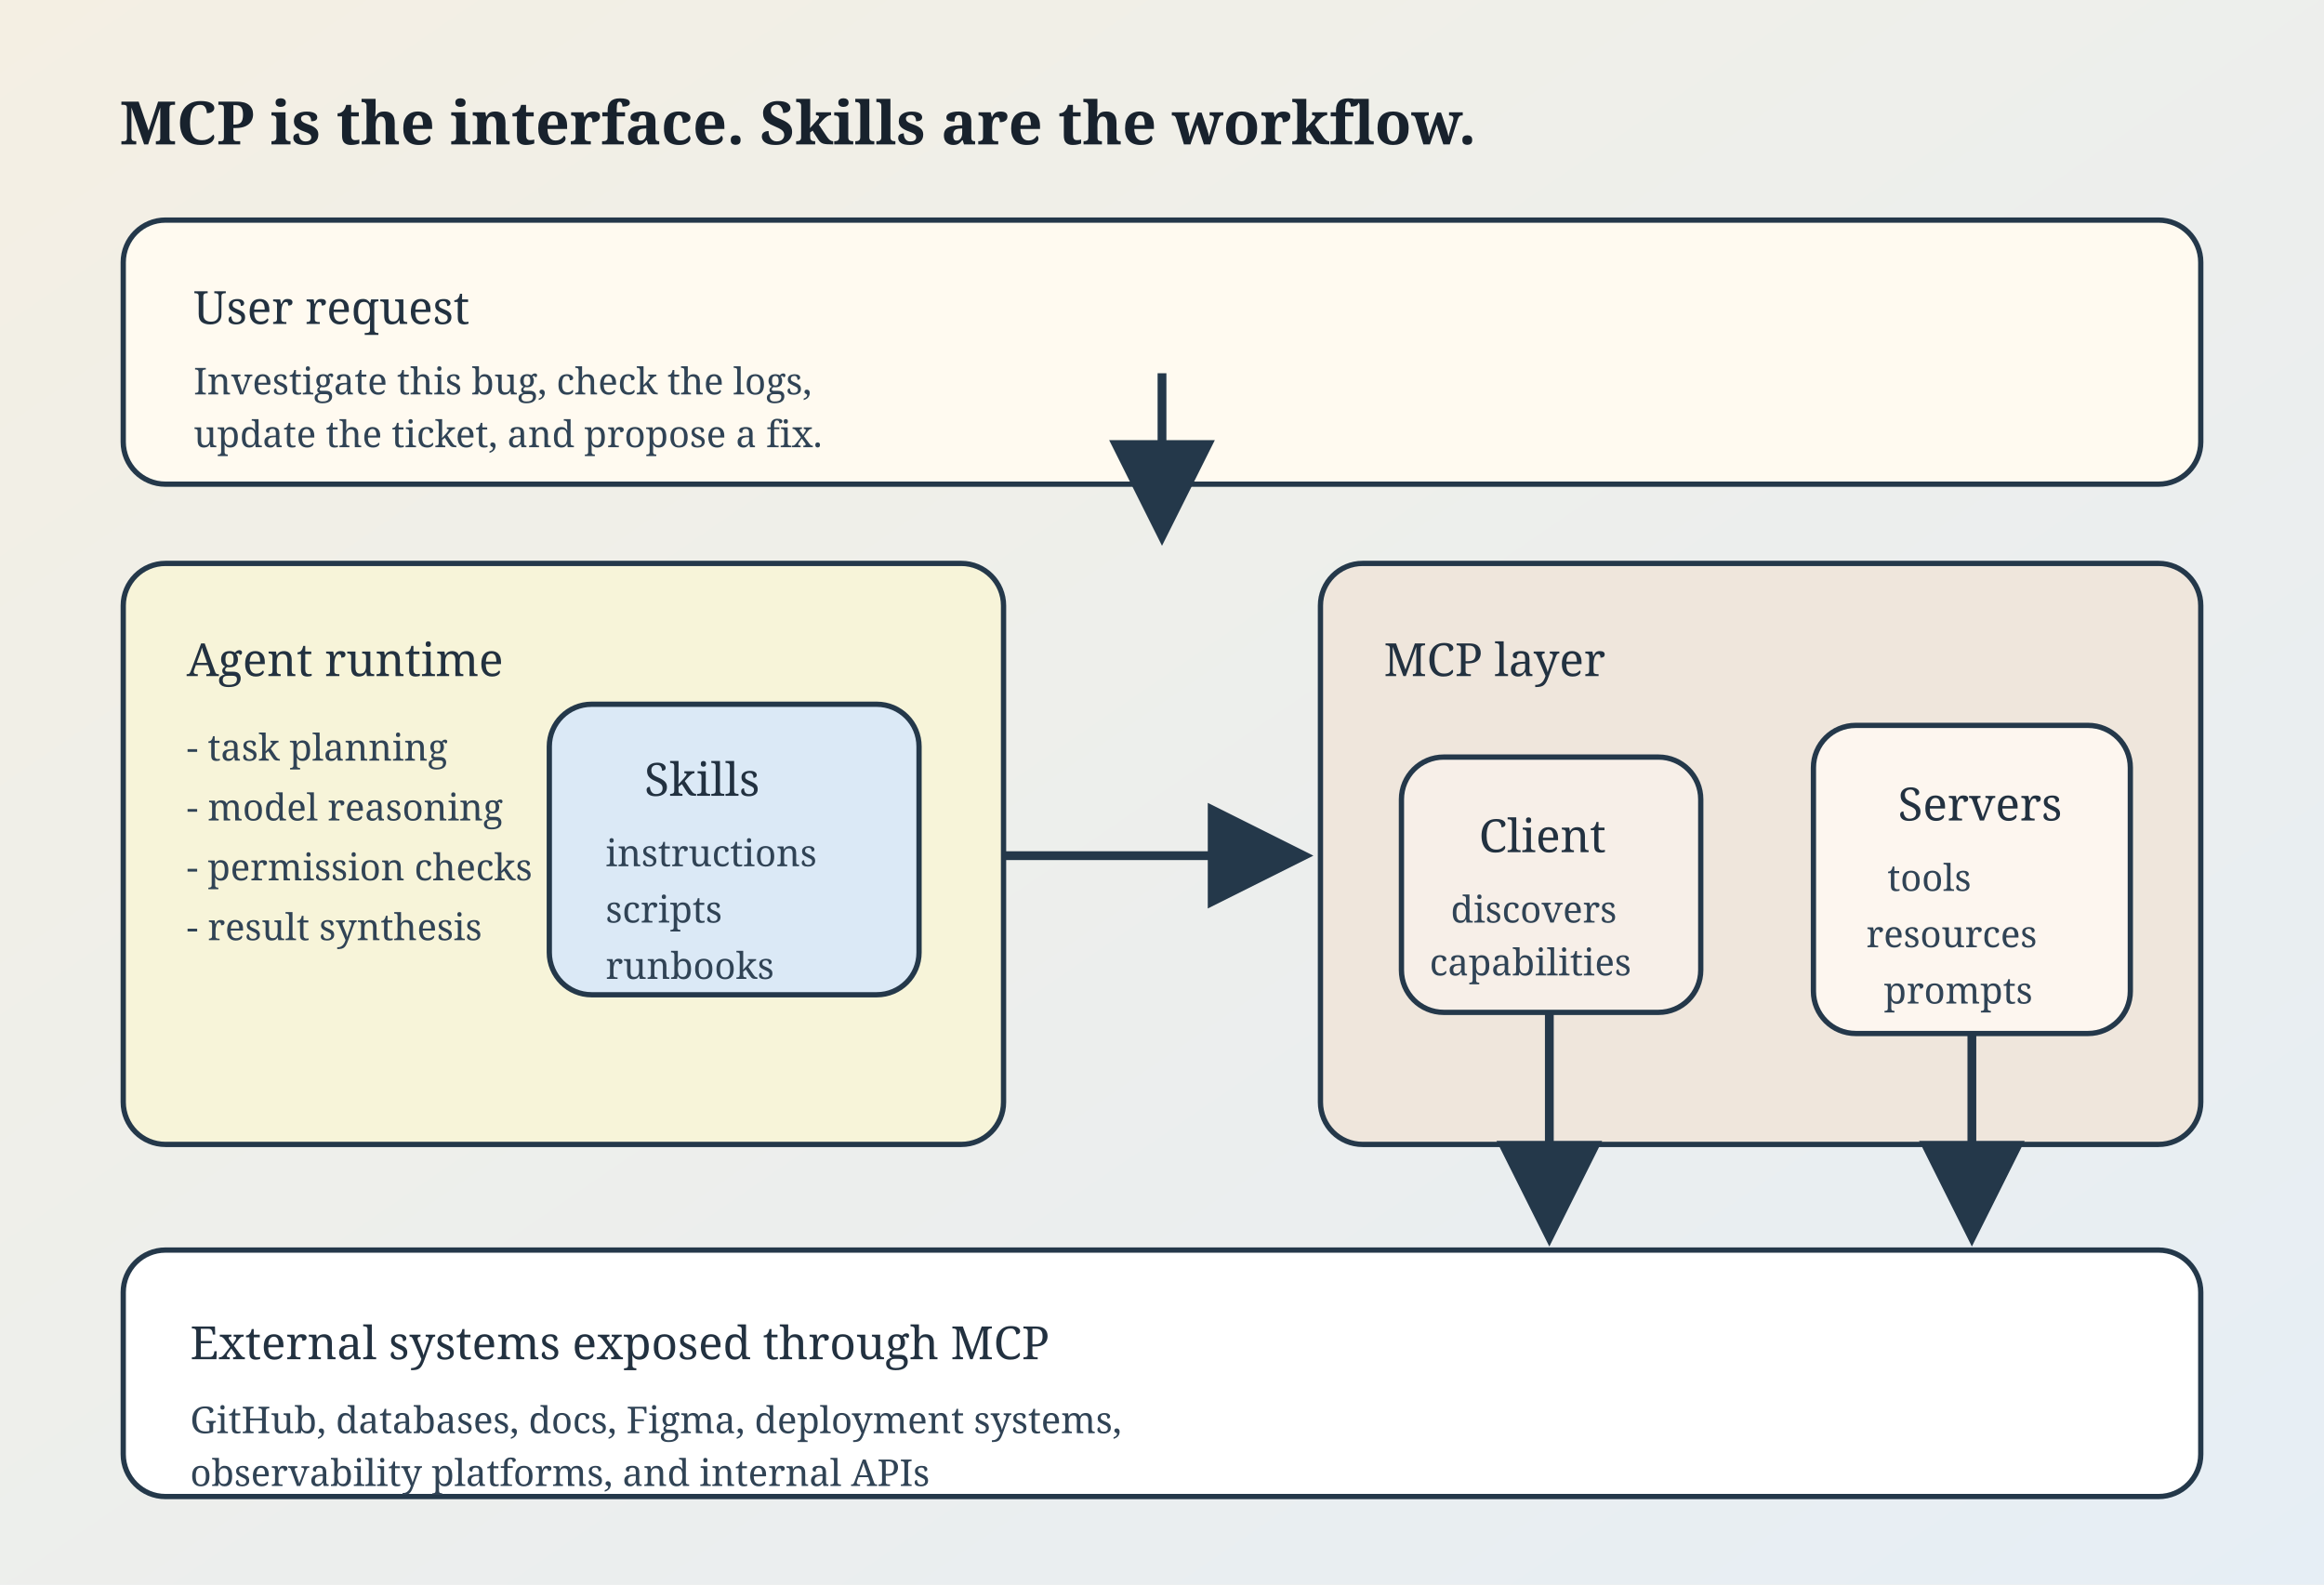
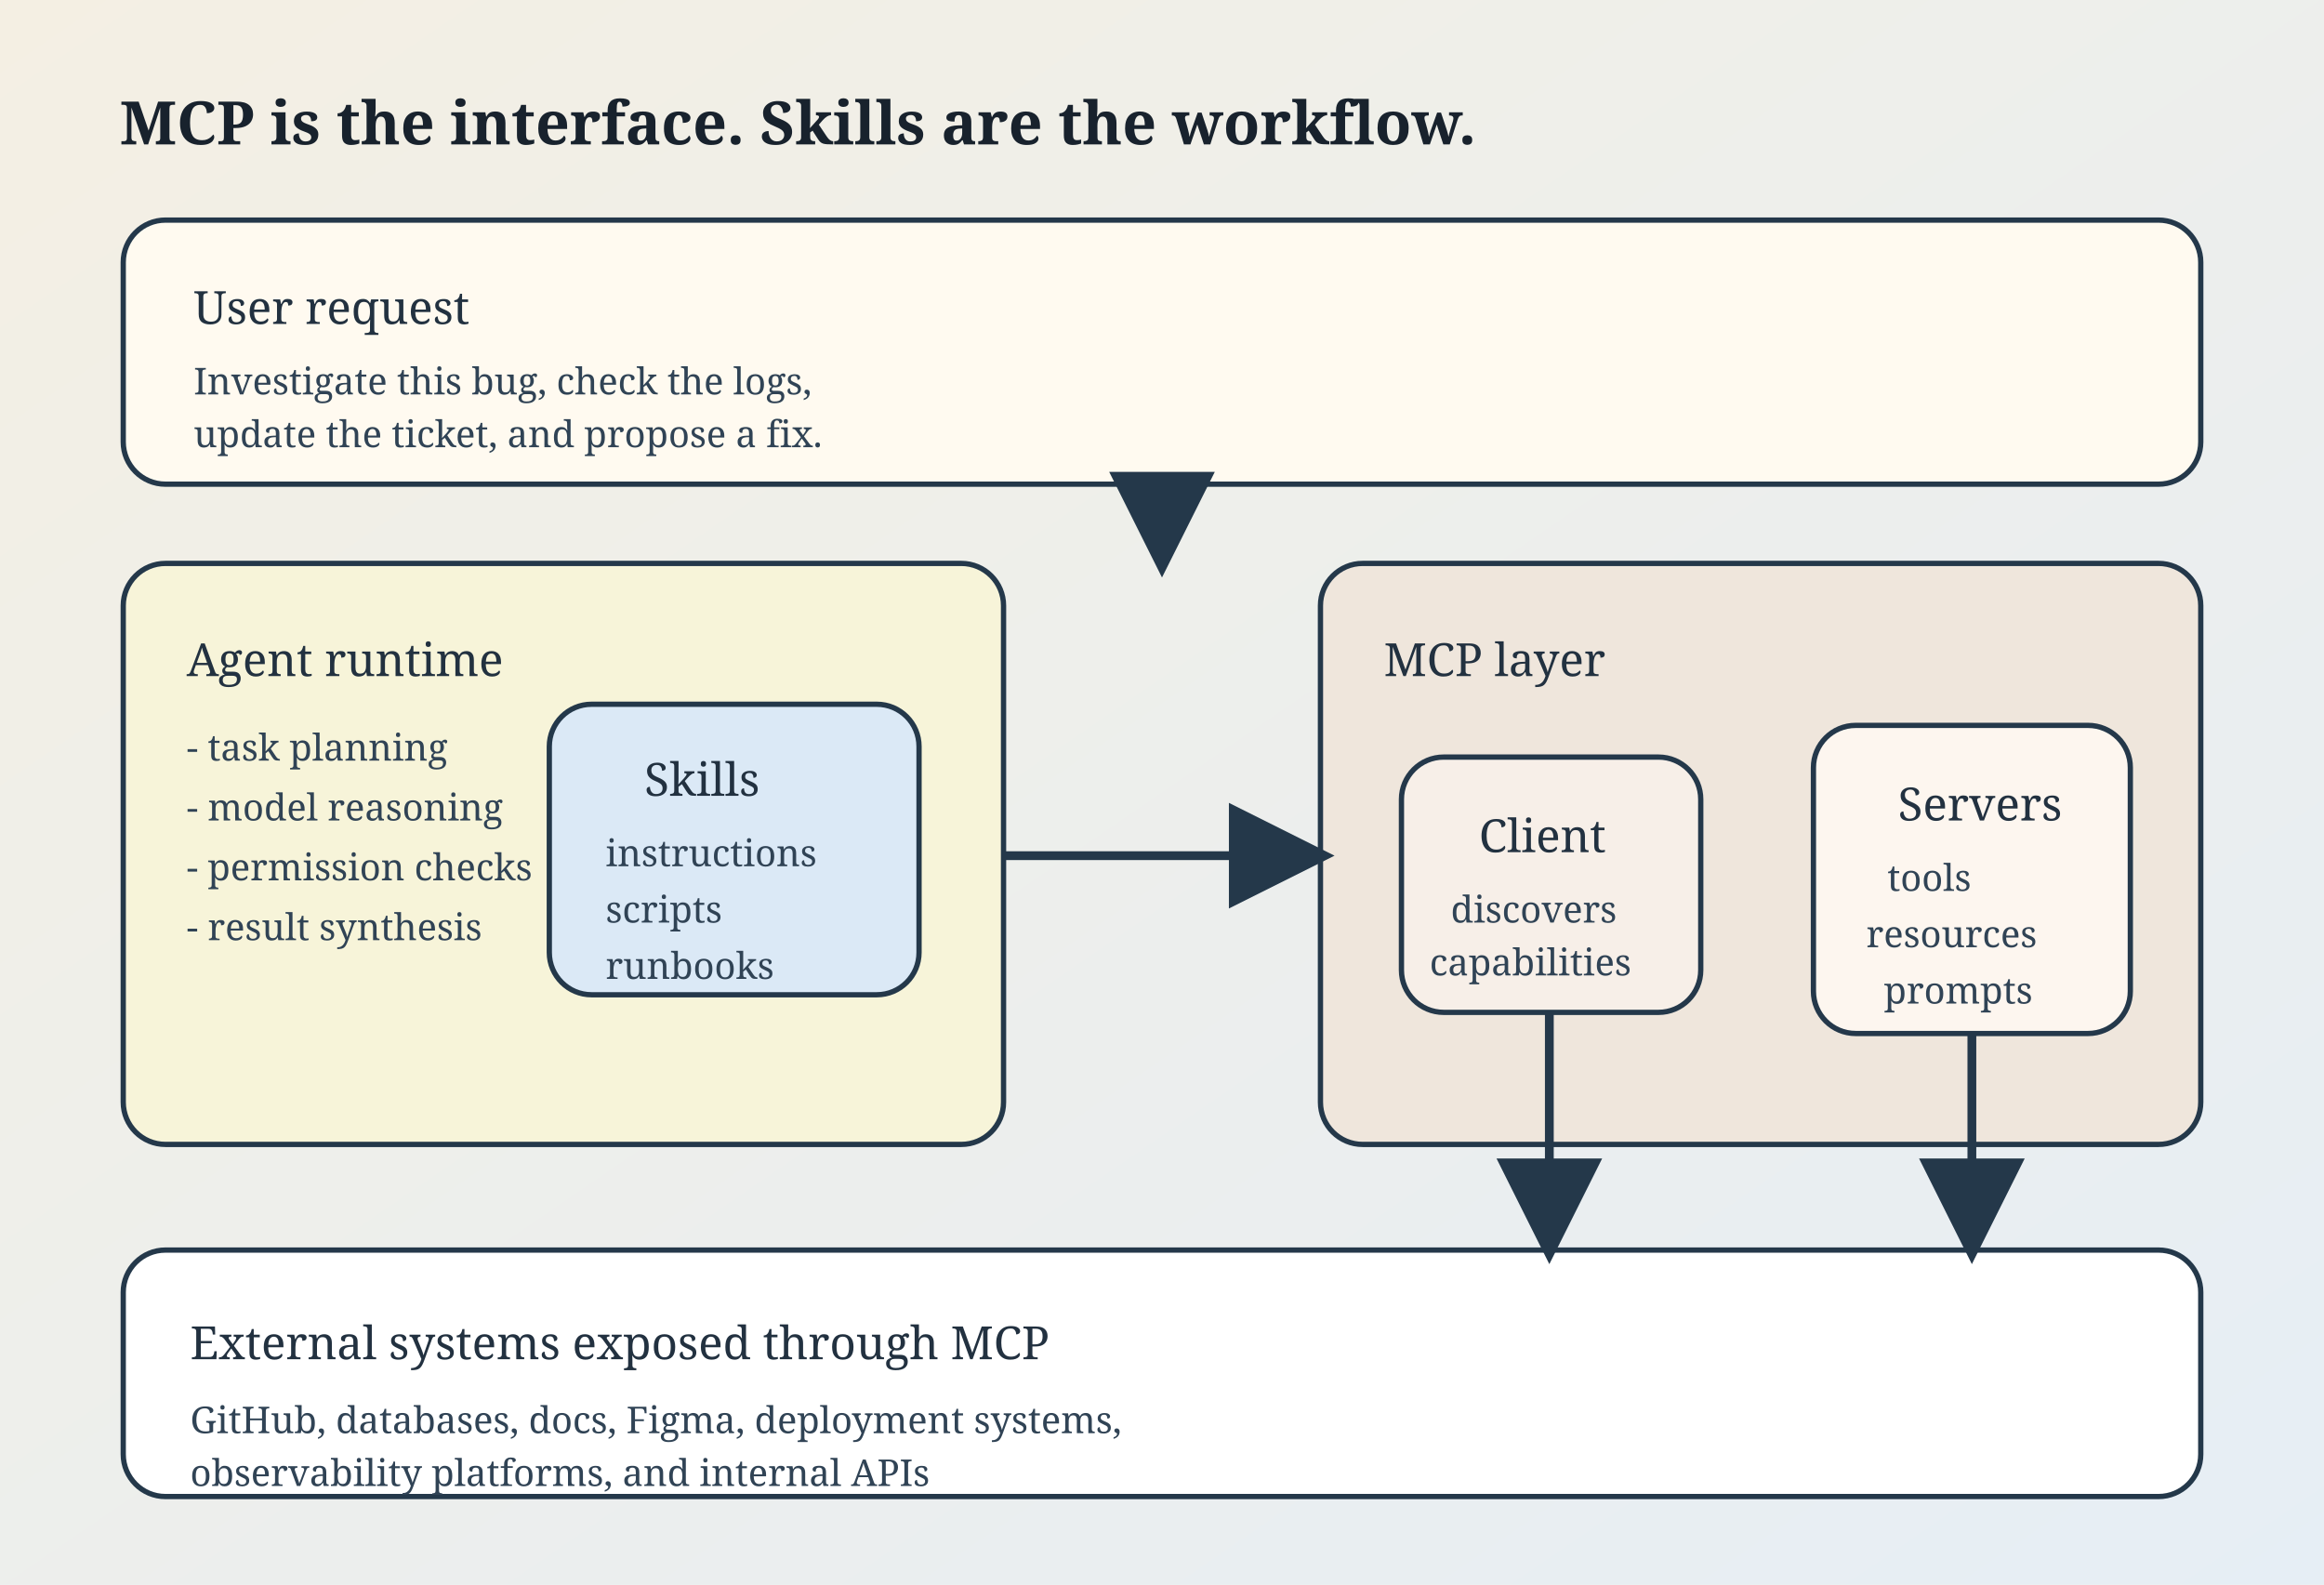
<svg xmlns="http://www.w3.org/2000/svg" width="1320" height="900" viewBox="0 0 1320 900" role="img" aria-labelledby="title desc">
  <defs>
    <linearGradient id="bg" x1="0" x2="1" y1="0" y2="1">
      <stop offset="0%" stop-color="#f4efe3" />
      <stop offset="100%" stop-color="#e6eef5" />
    </linearGradient>
    <style>
      .label { font: 700 34px Georgia, serif; fill: #18222d; }
      .small { font: 500 26px Georgia, serif; fill: #223140; }
      .tiny { font: 500 21px Georgia, serif; fill: #304355; }
      .box { rx: 24; ry: 24; stroke: #24384a; stroke-width: 3; }
      .arrow { stroke: #24384a; stroke-width: 5; fill: none; marker-end: url(#m); }
    </style>
    <marker id="m" markerWidth="12" markerHeight="12" refX="10" refY="6" orient="auto">
      <path d="M0,0 L12,6 L0,12 z" fill="#24384a" />
    </marker>
  </defs>
  <rect width="1320" height="900" fill="url(#bg)" />
  <text x="68" y="82" class="label">MCP is the interface. Skills are the workflow.</text>
  <rect x="70" y="125" width="1180" height="150" class="box" fill="#fffaf0" />
  <text x="110" y="184" class="small">User request</text>
  <text x="110" y="224" class="tiny">Investigate this bug, check the logs,</text>
  <text x="110" y="254" class="tiny">update the ticket, and propose a fix.</text>
  <rect x="70" y="320" width="500" height="330" class="box" fill="#f7f4d9" />
  <text x="106" y="384" class="small">Agent runtime</text>
  <text x="106" y="432" class="tiny">- task planning</text>
  <text x="106" y="466" class="tiny">- model reasoning</text>
  <text x="106" y="500" class="tiny">- permission checks</text>
  <text x="106" y="534" class="tiny">- result synthesis</text>
  <rect x="312" y="400" width="210" height="165" class="box" fill="#dbe9f6" />
  <text x="366" y="452" class="small">Skills</text>
  <text x="344" y="492" class="tiny">instructions</text>
  <text x="344" y="524" class="tiny">scripts</text>
  <text x="344" y="556" class="tiny">runbooks</text>
  <rect x="750" y="320" width="500" height="330" class="box" fill="#efe6dc" />
  <text x="786" y="384" class="small">MCP layer</text>
  <rect x="796" y="430" width="170" height="145" class="box" fill="#f7efe8" />
  <text x="840" y="484" class="small">Client</text>
  <text x="824" y="524" class="tiny">discovers</text>
  <text x="812" y="554" class="tiny">capabilities</text>
  <rect x="1030" y="412" width="180" height="175" class="box" fill="#fdf6ef" />
  <text x="1078" y="466" class="small">Servers</text>
  <text x="1072" y="506" class="tiny">tools</text>
  <text x="1060" y="538" class="tiny">resources</text>
  <text x="1070" y="570" class="tiny">prompts</text>
  <rect x="70" y="710" width="1180" height="140" class="box" fill="#ffffff" />
  <text x="108" y="772" class="small">External systems exposed through MCP</text>
  <text x="108" y="814" class="tiny">GitHub, databases, docs, Figma, deployment systems,</text>
  <text x="108" y="844" class="tiny">observability platforms, and internal APIs</text>
-   <path d="M660 212 L660 300" class="arrow" />
-   <path d="M570 486 L736 486" class="arrow" />
-   <path d="M880 575 L880 698" class="arrow" />
-   <path d="M1120 587 L1120 698" class="arrow" />
+   <path d="M660 275 L660 318" class="arrow" />
+   <path d="M570 486 L748 486" class="arrow" />
+   <path d="M880 575 L880 708" class="arrow" />
+   <path d="M1120 587 L1120 708" class="arrow" />
</svg>
